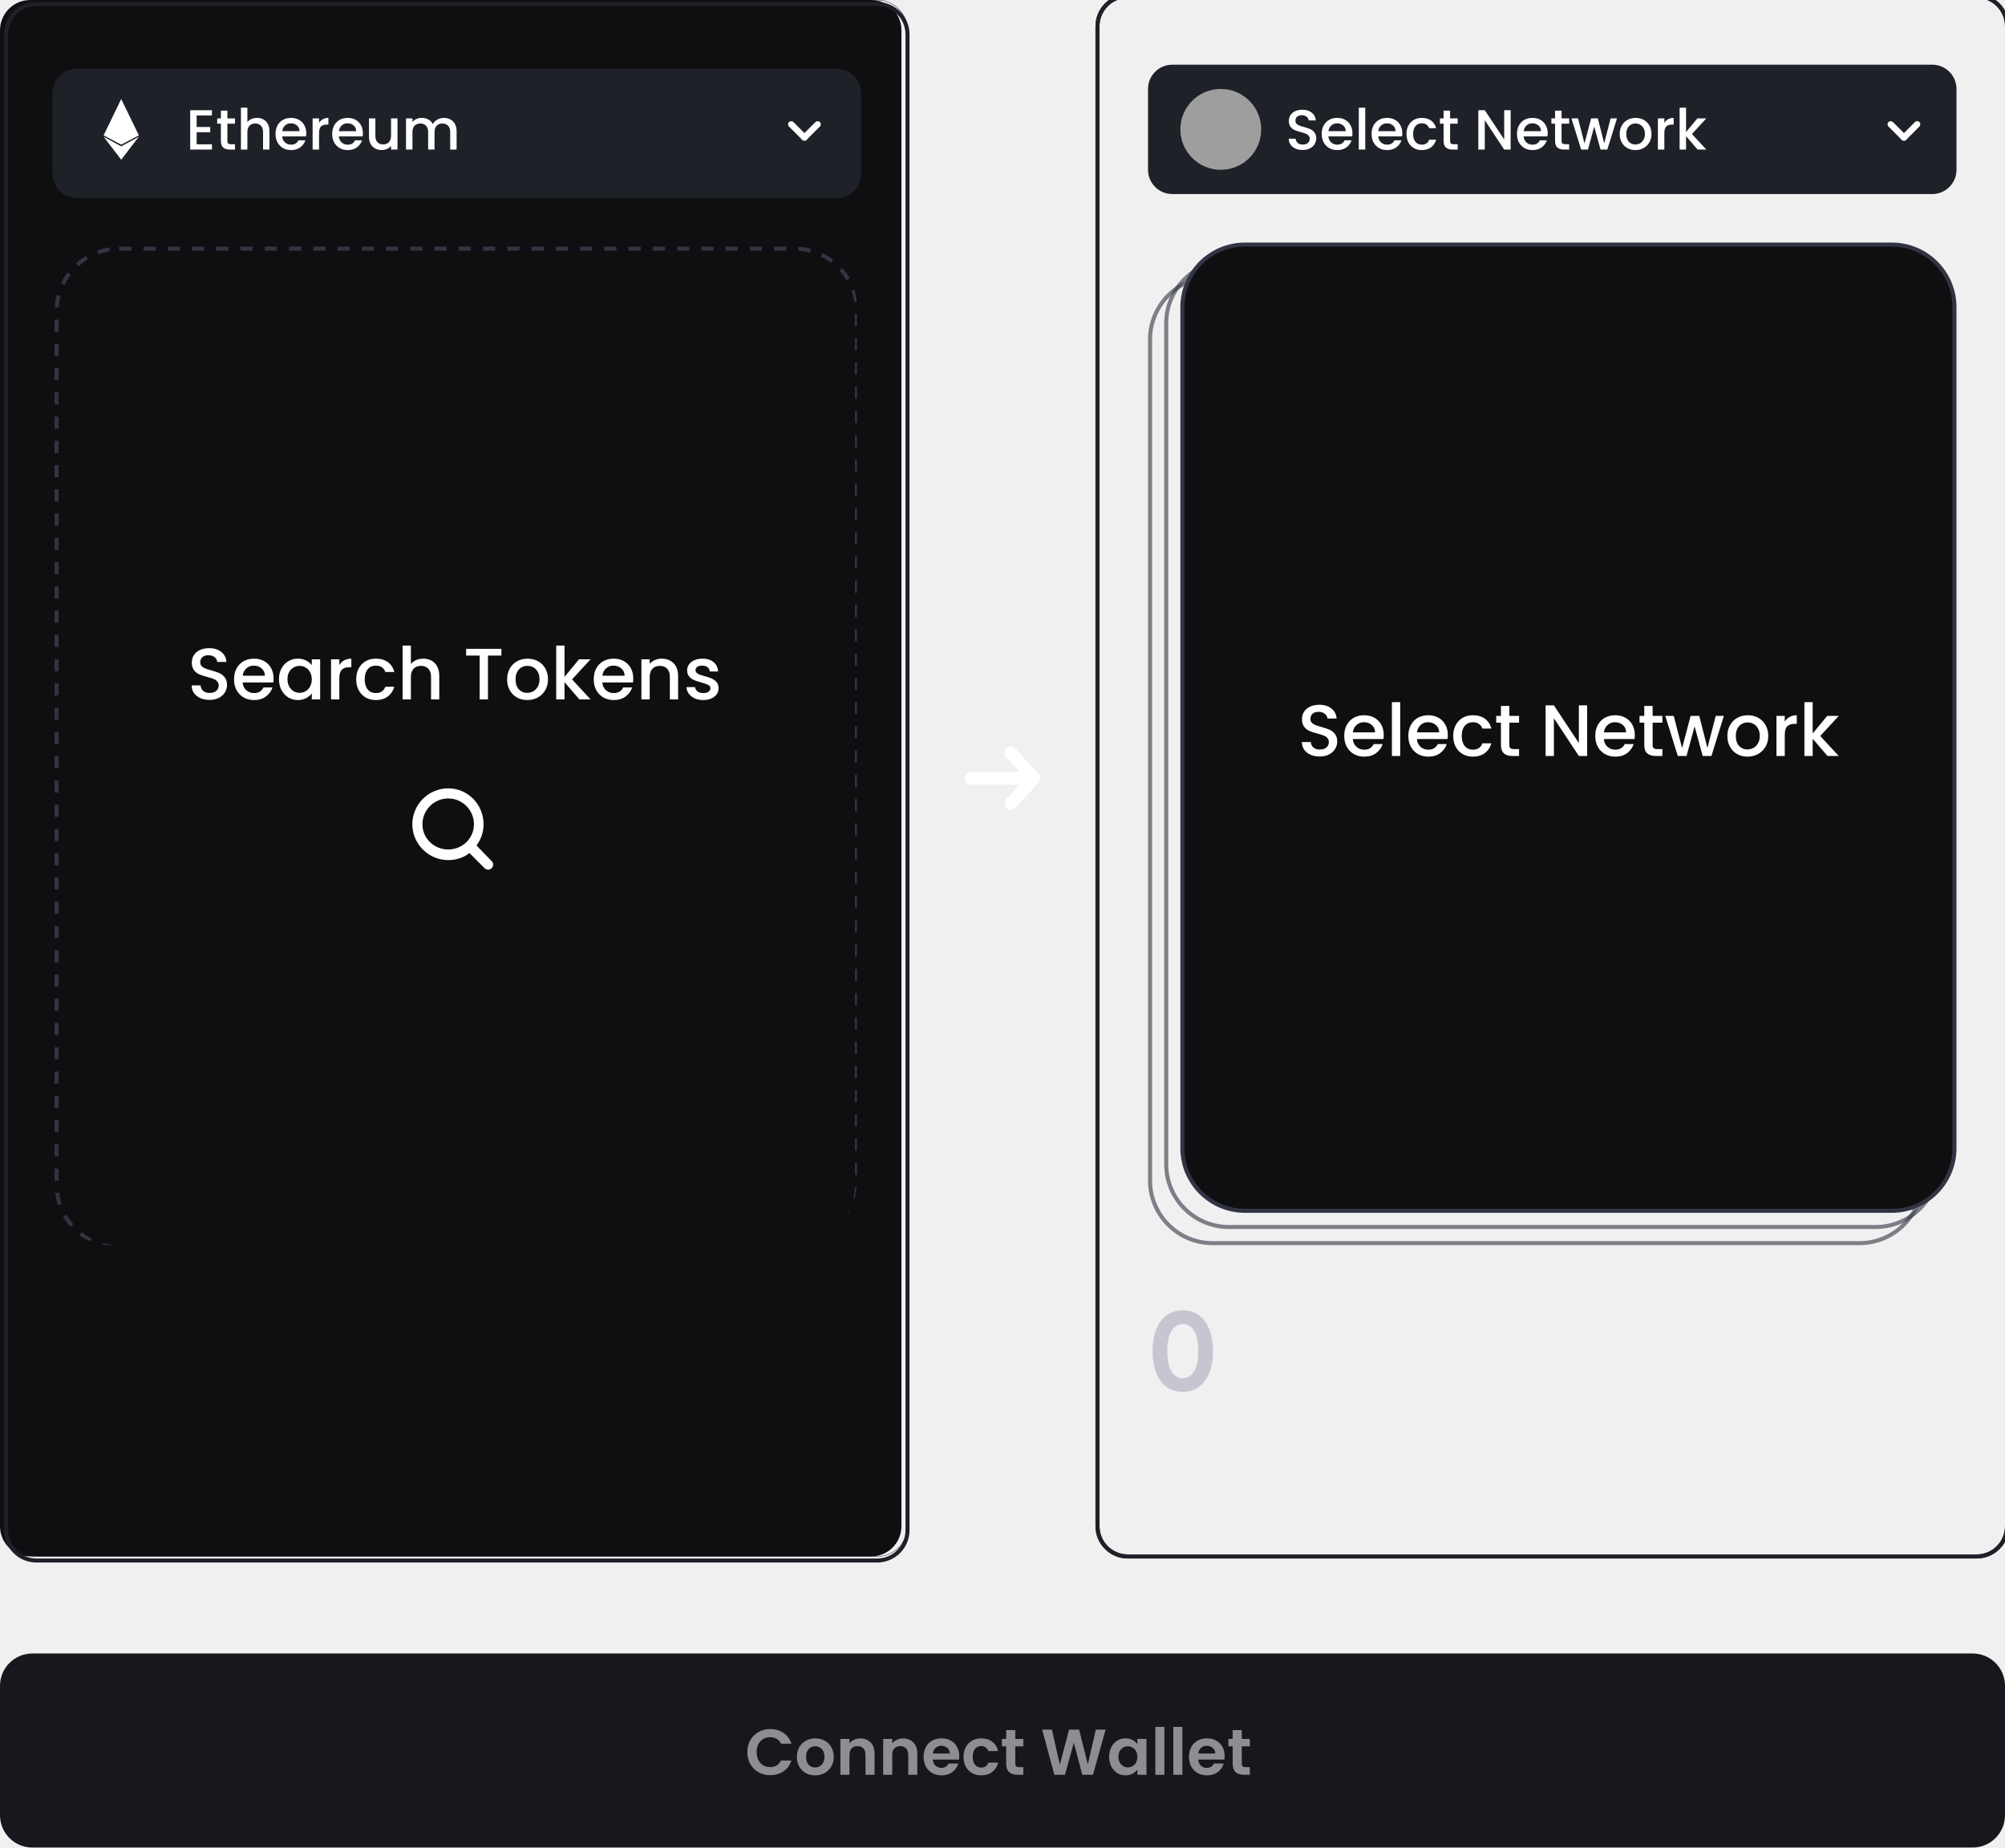
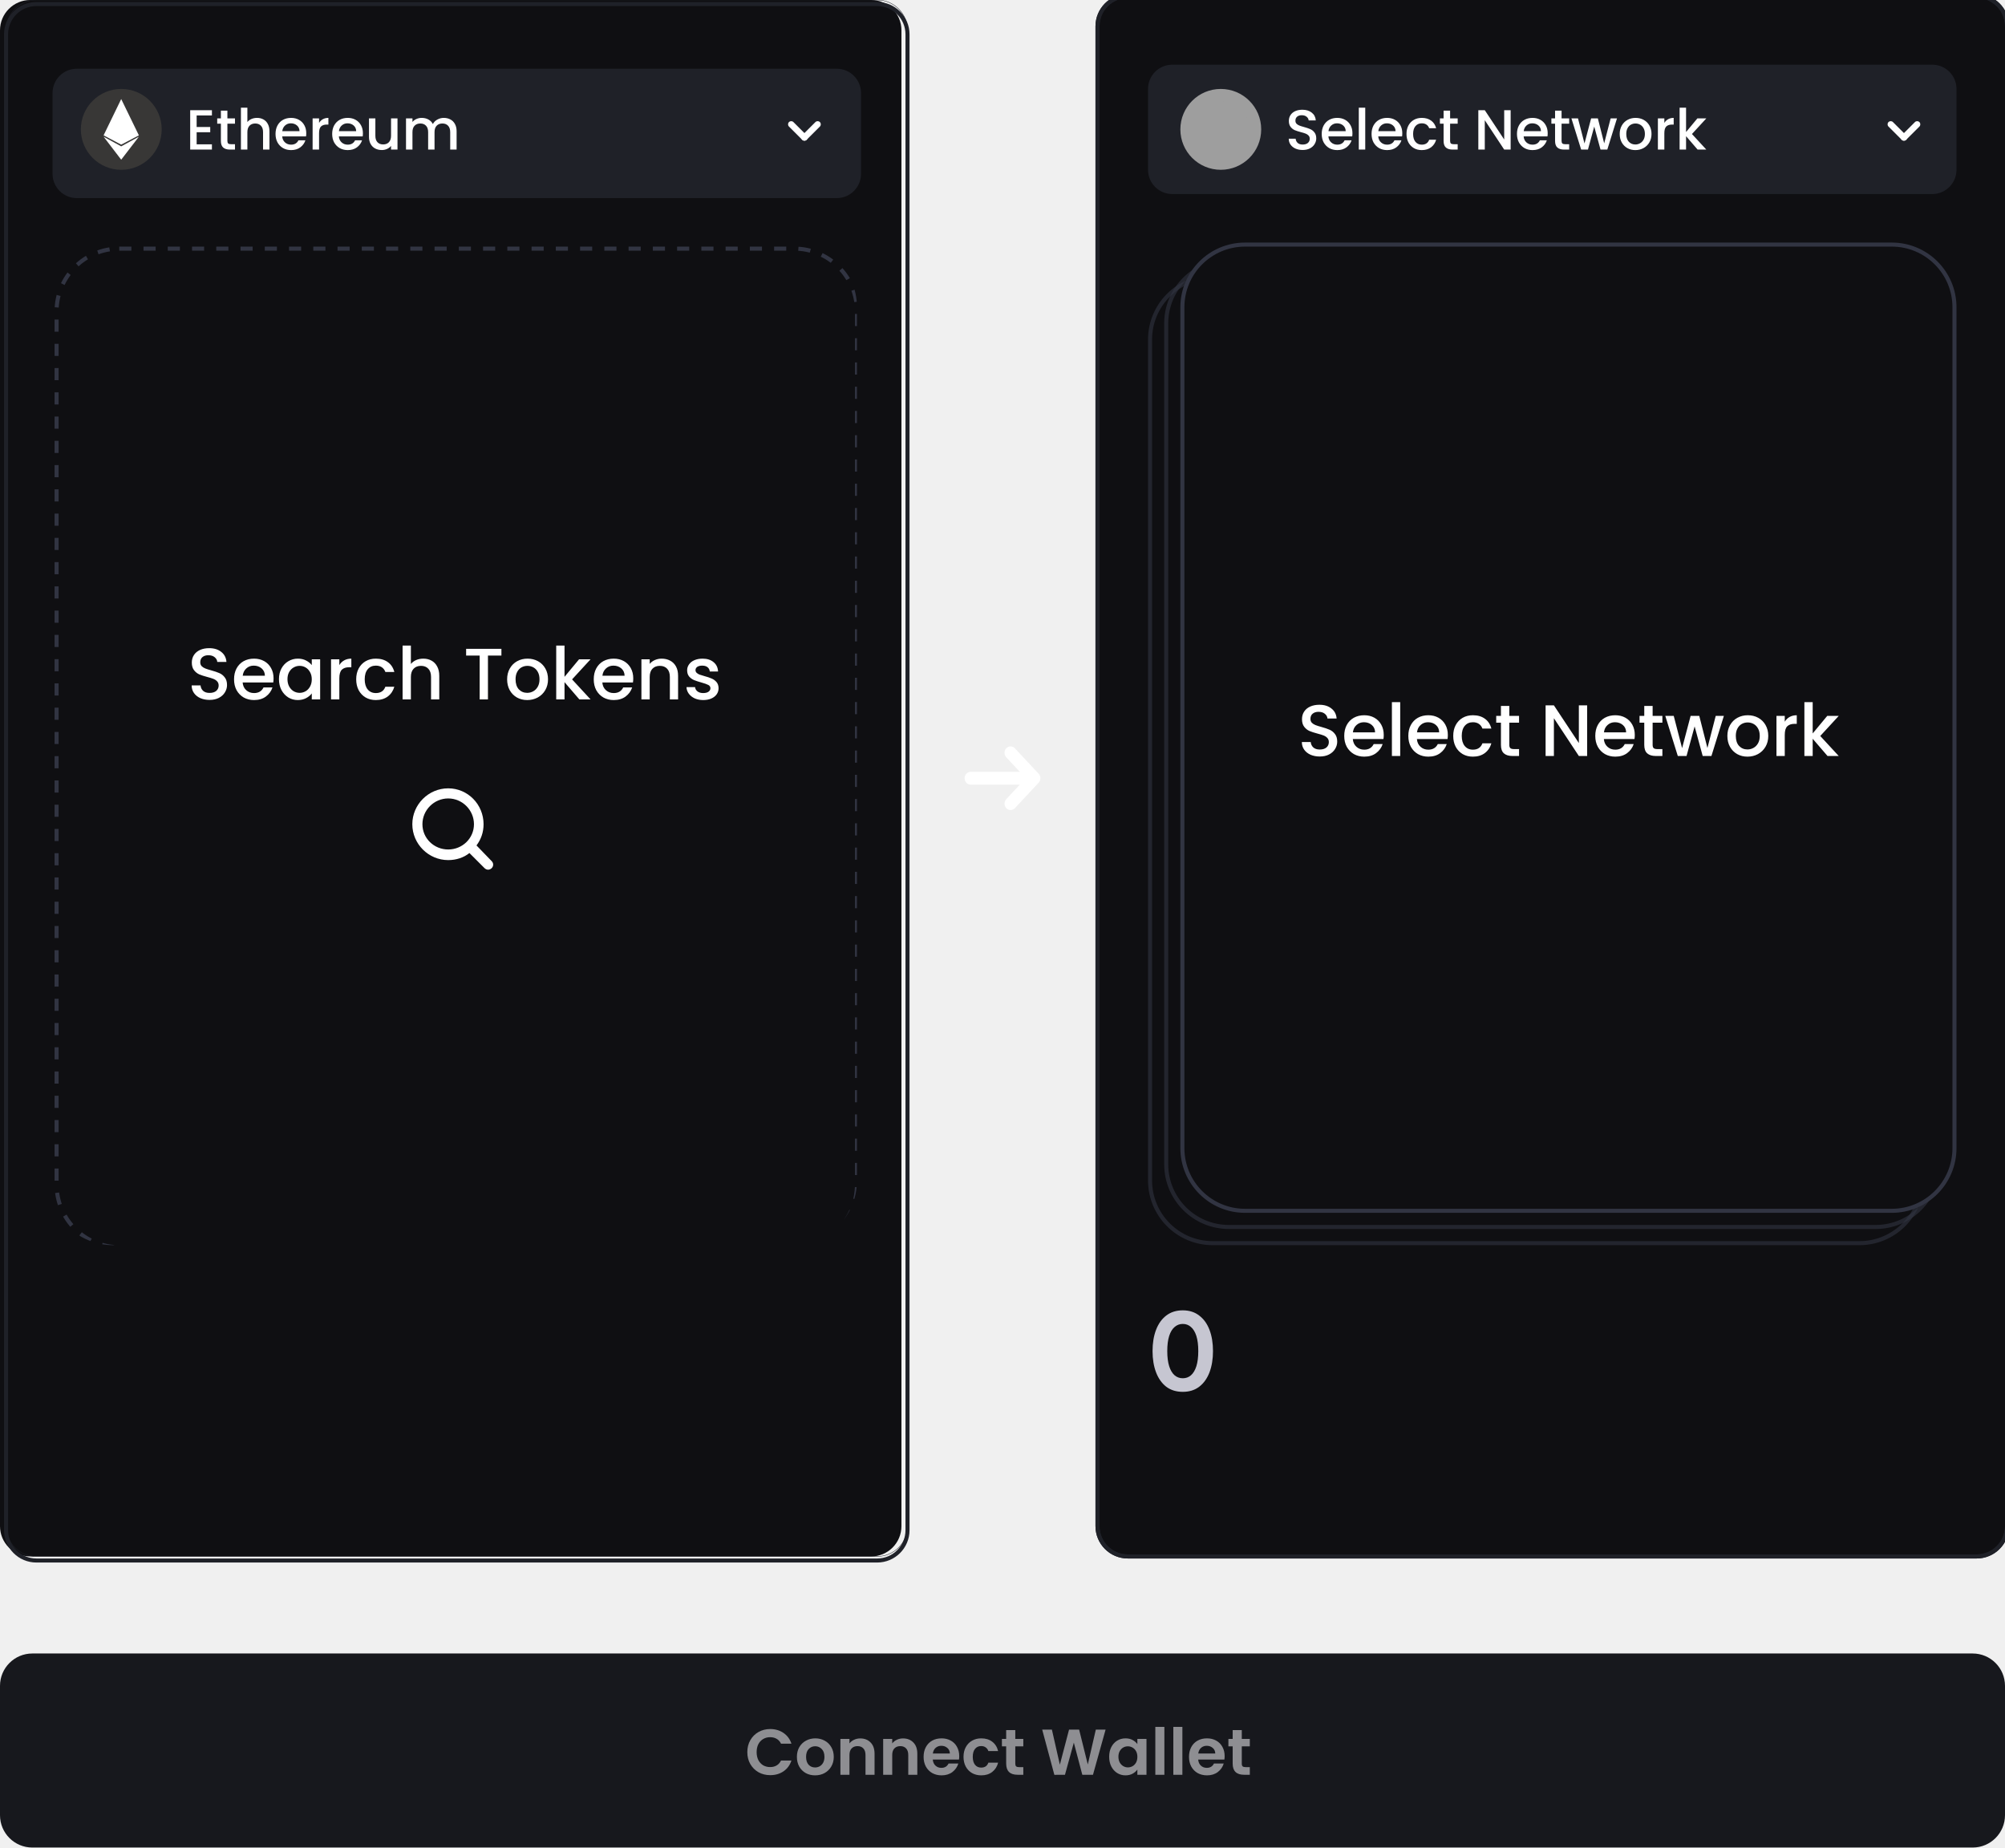
<svg xmlns="http://www.w3.org/2000/svg" width="496" height="457" viewBox="0 0 496 457" fill="none">
  <rect x="0" y="0" width="223" height="385" rx="7.5" fill="#0F0F12" />
  <rect x="1.5" y="0" width="223" height="385" rx="7.5" stroke="#1F2128" stroke-width="0.1" />
  <rect x="1.5" y="1" width="223" height="385" rx="7.5" stroke="#1F2128" />
  <g clip-path="url(#clip0_1419_23822)">
    <rect x="14" y="61.5" width="198" height="247" rx="15.5" stroke="#313442" stroke-dasharray="3 3" />
    <path d="M117.875 209.125C119 207.625 119.625 205.875 119.625 203.875C119.625 199 115.75 195 110.875 195C106 195 102 199 102 203.875C102 208.75 106 212.75 110.875 212.75C112.875 212.75 114.75 212.125 116.125 211L119.875 214.75C120.125 215 120.5 215.125 120.75 215.125C121 215.125 121.375 215 121.625 214.75C122.125 214.25 122.125 213.5 121.625 213L117.875 209.125ZM110.875 210.125C107.375 210.125 104.5 207.375 104.5 203.875C104.5 200.375 107.375 197.5 110.875 197.5C114.375 197.5 117.25 200.375 117.25 203.875C117.25 207.375 114.375 210.125 110.875 210.125Z" fill="white" />
    <path d="M51.843 173.126C51.003 173.126 50.247 172.982 49.575 172.694C48.903 172.394 48.375 171.974 47.991 171.434C47.607 170.894 47.415 170.264 47.415 169.544H49.611C49.659 170.084 49.869 170.528 50.241 170.876C50.625 171.224 51.159 171.398 51.843 171.398C52.551 171.398 53.103 171.23 53.499 170.894C53.895 170.546 54.093 170.102 54.093 169.562C54.093 169.142 53.967 168.8 53.715 168.536C53.475 168.272 53.169 168.068 52.797 167.924C52.437 167.78 51.933 167.624 51.285 167.456C50.469 167.24 49.803 167.024 49.287 166.808C48.783 166.58 48.351 166.232 47.991 165.764C47.631 165.296 47.451 164.672 47.451 163.892C47.451 163.172 47.631 162.542 47.991 162.002C48.351 161.462 48.855 161.048 49.503 160.76C50.151 160.472 50.901 160.328 51.753 160.328C52.965 160.328 53.955 160.634 54.723 161.246C55.503 161.846 55.935 162.674 56.019 163.73H53.751C53.715 163.274 53.499 162.884 53.103 162.56C52.707 162.236 52.185 162.074 51.537 162.074C50.949 162.074 50.469 162.224 50.097 162.524C49.725 162.824 49.539 163.256 49.539 163.82C49.539 164.204 49.653 164.522 49.881 164.774C50.121 165.014 50.421 165.206 50.781 165.35C51.141 165.494 51.633 165.65 52.257 165.818C53.085 166.046 53.757 166.274 54.273 166.502C54.801 166.73 55.245 167.084 55.605 167.564C55.977 168.032 56.163 168.662 56.163 169.454C56.163 170.09 55.989 170.69 55.641 171.254C55.305 171.818 54.807 172.274 54.147 172.622C53.499 172.958 52.731 173.126 51.843 173.126ZM67.674 167.798C67.674 168.17 67.65 168.506 67.602 168.806H60.024C60.084 169.598 60.378 170.234 60.906 170.714C61.434 171.194 62.082 171.434 62.85 171.434C63.954 171.434 64.734 170.972 65.19 170.048H67.404C67.104 170.96 66.558 171.71 65.766 172.298C64.986 172.874 64.014 173.162 62.85 173.162C61.902 173.162 61.05 172.952 60.294 172.532C59.55 172.1 58.962 171.5 58.53 170.732C58.11 169.952 57.9 169.052 57.9 168.032C57.9 167.012 58.104 166.118 58.512 165.35C58.932 164.57 59.514 163.97 60.258 163.55C61.014 163.13 61.878 162.92 62.85 162.92C63.786 162.92 64.62 163.124 65.352 163.532C66.084 163.94 66.654 164.516 67.062 165.26C67.47 165.992 67.674 166.838 67.674 167.798ZM65.532 167.15C65.52 166.394 65.25 165.788 64.722 165.332C64.194 164.876 63.54 164.648 62.76 164.648C62.052 164.648 61.446 164.876 60.942 165.332C60.438 165.776 60.138 166.382 60.042 167.15H65.532ZM69.01 167.996C69.01 167 69.214 166.118 69.622 165.35C70.042 164.582 70.606 163.988 71.314 163.568C72.034 163.136 72.826 162.92 73.69 162.92C74.47 162.92 75.148 163.076 75.724 163.388C76.312 163.688 76.78 164.066 77.128 164.522V163.082H79.198V173H77.128V171.524C76.78 171.992 76.306 172.382 75.706 172.694C75.106 173.006 74.422 173.162 73.654 173.162C72.802 173.162 72.022 172.946 71.314 172.514C70.606 172.07 70.042 171.458 69.622 170.678C69.214 169.886 69.01 168.992 69.01 167.996ZM77.128 168.032C77.128 167.348 76.984 166.754 76.696 166.25C76.42 165.746 76.054 165.362 75.598 165.098C75.142 164.834 74.65 164.702 74.122 164.702C73.594 164.702 73.102 164.834 72.646 165.098C72.19 165.35 71.818 165.728 71.53 166.232C71.254 166.724 71.116 167.312 71.116 167.996C71.116 168.68 71.254 169.28 71.53 169.796C71.818 170.312 72.19 170.708 72.646 170.984C73.114 171.248 73.606 171.38 74.122 171.38C74.65 171.38 75.142 171.248 75.598 170.984C76.054 170.72 76.42 170.336 76.696 169.832C76.984 169.316 77.128 168.716 77.128 168.032ZM83.945 164.522C84.245 164.018 84.641 163.628 85.133 163.352C85.637 163.064 86.231 162.92 86.915 162.92V165.044H86.393C85.589 165.044 84.977 165.248 84.557 165.656C84.149 166.064 83.945 166.772 83.945 167.78V173H81.893V163.082H83.945V164.522ZM88.117 168.032C88.117 167.012 88.321 166.118 88.729 165.35C89.149 164.57 89.725 163.97 90.457 163.55C91.189 163.13 92.029 162.92 92.977 162.92C94.177 162.92 95.167 163.208 95.947 163.784C96.739 164.348 97.273 165.158 97.549 166.214H95.335C95.155 165.722 94.867 165.338 94.471 165.062C94.075 164.786 93.577 164.648 92.977 164.648C92.137 164.648 91.465 164.948 90.961 165.548C90.469 166.136 90.223 166.964 90.223 168.032C90.223 169.1 90.469 169.934 90.961 170.534C91.465 171.134 92.137 171.434 92.977 171.434C94.165 171.434 94.951 170.912 95.335 169.868H97.549C97.261 170.876 96.721 171.68 95.929 172.28C95.137 172.868 94.153 173.162 92.977 173.162C92.029 173.162 91.189 172.952 90.457 172.532C89.725 172.1 89.149 171.5 88.729 170.732C88.321 169.952 88.117 169.052 88.117 168.032ZM104.724 162.92C105.48 162.92 106.152 163.082 106.74 163.406C107.34 163.73 107.808 164.21 108.144 164.846C108.492 165.482 108.666 166.25 108.666 167.15V173H106.632V167.456C106.632 166.568 106.41 165.89 105.966 165.422C105.522 164.942 104.916 164.702 104.148 164.702C103.38 164.702 102.768 164.942 102.312 165.422C101.868 165.89 101.646 166.568 101.646 167.456V173H99.594V159.68H101.646V164.234C101.994 163.814 102.432 163.49 102.96 163.262C103.5 163.034 104.088 162.92 104.724 162.92ZM124.041 160.49V162.164H120.711V173H118.659V162.164H115.311V160.49H124.041ZM130.422 173.162C129.486 173.162 128.64 172.952 127.884 172.532C127.128 172.1 126.534 171.5 126.102 170.732C125.67 169.952 125.454 169.052 125.454 168.032C125.454 167.024 125.676 166.13 126.12 165.35C126.564 164.57 127.17 163.97 127.938 163.55C128.706 163.13 129.564 162.92 130.512 162.92C131.46 162.92 132.318 163.13 133.086 163.55C133.854 163.97 134.46 164.57 134.904 165.35C135.348 166.13 135.57 167.024 135.57 168.032C135.57 169.04 135.342 169.934 134.886 170.714C134.43 171.494 133.806 172.1 133.014 172.532C132.234 172.952 131.37 173.162 130.422 173.162ZM130.422 171.38C130.95 171.38 131.442 171.254 131.898 171.002C132.366 170.75 132.744 170.372 133.032 169.868C133.32 169.364 133.464 168.752 133.464 168.032C133.464 167.312 133.326 166.706 133.05 166.214C132.774 165.71 132.408 165.332 131.952 165.08C131.496 164.828 131.004 164.702 130.476 164.702C129.948 164.702 129.456 164.828 129 165.08C128.556 165.332 128.202 165.71 127.938 166.214C127.674 166.706 127.542 167.312 127.542 168.032C127.542 169.1 127.812 169.928 128.352 170.516C128.904 171.092 129.594 171.38 130.422 171.38ZM141.522 168.05L146.094 173H143.322L139.65 168.734V173H137.598V159.68H139.65V167.42L143.25 163.082H146.094L141.522 168.05ZM156.655 167.798C156.655 168.17 156.631 168.506 156.583 168.806H149.005C149.065 169.598 149.359 170.234 149.887 170.714C150.415 171.194 151.063 171.434 151.831 171.434C152.935 171.434 153.715 170.972 154.171 170.048H156.385C156.085 170.96 155.539 171.71 154.747 172.298C153.967 172.874 152.995 173.162 151.831 173.162C150.883 173.162 150.031 172.952 149.275 172.532C148.531 172.1 147.943 171.5 147.511 170.732C147.091 169.952 146.881 169.052 146.881 168.032C146.881 167.012 147.085 166.118 147.493 165.35C147.913 164.57 148.495 163.97 149.239 163.55C149.995 163.13 150.859 162.92 151.831 162.92C152.767 162.92 153.601 163.124 154.333 163.532C155.065 163.94 155.635 164.516 156.043 165.26C156.451 165.992 156.655 166.838 156.655 167.798ZM154.513 167.15C154.501 166.394 154.231 165.788 153.703 165.332C153.175 164.876 152.521 164.648 151.741 164.648C151.033 164.648 150.427 164.876 149.923 165.332C149.419 165.776 149.119 166.382 149.023 167.15H154.513ZM163.678 162.92C164.458 162.92 165.154 163.082 165.766 163.406C166.39 163.73 166.876 164.21 167.224 164.846C167.572 165.482 167.746 166.25 167.746 167.15V173H165.712V167.456C165.712 166.568 165.49 165.89 165.046 165.422C164.602 164.942 163.996 164.702 163.228 164.702C162.46 164.702 161.848 164.942 161.392 165.422C160.948 165.89 160.726 166.568 160.726 167.456V173H158.674V163.082H160.726V164.216C161.062 163.808 161.488 163.49 162.004 163.262C162.532 163.034 163.09 162.92 163.678 162.92ZM173.964 173.162C173.184 173.162 172.482 173.024 171.858 172.748C171.246 172.46 170.76 172.076 170.4 171.596C170.04 171.104 169.848 170.558 169.824 169.958H171.948C171.984 170.378 172.182 170.732 172.542 171.02C172.914 171.296 173.376 171.434 173.928 171.434C174.504 171.434 174.948 171.326 175.26 171.11C175.584 170.882 175.746 170.594 175.746 170.246C175.746 169.874 175.566 169.598 175.206 169.418C174.858 169.238 174.3 169.04 173.532 168.824C172.788 168.62 172.182 168.422 171.714 168.23C171.246 168.038 170.838 167.744 170.49 167.348C170.154 166.952 169.986 166.43 169.986 165.782C169.986 165.254 170.142 164.774 170.454 164.342C170.766 163.898 171.21 163.55 171.786 163.298C172.374 163.046 173.046 162.92 173.802 162.92C174.93 162.92 175.836 163.208 176.52 163.784C177.216 164.348 177.588 165.122 177.636 166.106H175.584C175.548 165.662 175.368 165.308 175.044 165.044C174.72 164.78 174.282 164.648 173.73 164.648C173.19 164.648 172.776 164.75 172.488 164.954C172.2 165.158 172.056 165.428 172.056 165.764C172.056 166.028 172.152 166.25 172.344 166.43C172.536 166.61 172.77 166.754 173.046 166.862C173.322 166.958 173.73 167.084 174.27 167.24C174.99 167.432 175.578 167.63 176.034 167.834C176.502 168.026 176.904 168.314 177.24 168.698C177.576 169.082 177.75 169.592 177.762 170.228C177.762 170.792 177.606 171.296 177.294 171.74C176.982 172.184 176.538 172.532 175.962 172.784C175.398 173.036 174.732 173.162 173.964 173.162Z" fill="white" />
  </g>
  <rect x="13" y="17" width="200" height="32" rx="6" fill="#1F2128" />
-   <rect x="20" y="22" width="20" height="20" rx="10" fill="#1F2128" />
+   <rect x="20" y="22" width="20" height="20" rx="10" fill="#383736" />
  <g clip-path="url(#clip1_1419_23822)">
    <path fill-rule="evenodd" clip-rule="evenodd" d="M29.983 35.775L25.625 33.48L29.983 24.503V24.5L34.357 33.48L29.983 35.775Z" fill="white" />
    <path fill-rule="evenodd" clip-rule="evenodd" d="M29.983 39.5L25.625 33.809L29.983 36.2L34.357 33.809L29.983 39.5Z" fill="white" />
  </g>
  <path fill-rule="evenodd" clip-rule="evenodd" d="M198.447 34.573C198.142 34.268 198.142 33.773 198.447 33.468L201.718 30.198C202.023 29.893 202.517 29.893 202.822 30.198C203.128 30.503 203.128 30.998 202.822 31.303L199.552 34.573C199.247 34.878 198.753 34.878 198.447 34.573Z" fill="white" />
  <path fill-rule="evenodd" clip-rule="evenodd" d="M195.178 30.198C195.483 29.893 195.977 29.893 196.282 30.198L199.553 33.468C199.858 33.773 199.858 34.268 199.553 34.573C199.247 34.878 198.753 34.878 198.448 34.573L195.178 31.303C194.872 30.998 194.872 30.503 195.178 30.198Z" fill="white" />
  <path d="M48.646 28.558V31.414H52.006V32.716H48.646V35.698H52.426V37H47.05V27.256H52.426V28.558H48.646ZM56.254 30.588V34.858C56.254 35.147 56.319 35.357 56.45 35.488C56.59 35.609 56.823 35.67 57.15 35.67H58.13V37H56.87C56.151 37 55.6 36.832 55.218 36.496C54.835 36.16 54.644 35.614 54.644 34.858V30.588H53.734V29.286H54.644V27.368H56.254V29.286H58.13V30.588H56.254ZM63.591 29.16C64.179 29.16 64.701 29.286 65.159 29.538C65.625 29.79 65.989 30.163 66.251 30.658C66.521 31.153 66.657 31.75 66.657 32.45V37H65.075V32.688C65.075 31.997 64.902 31.47 64.557 31.106C64.211 30.733 63.74 30.546 63.143 30.546C62.545 30.546 62.069 30.733 61.715 31.106C61.369 31.47 61.197 31.997 61.197 32.688V37H59.601V26.64H61.197V30.182C61.467 29.855 61.808 29.603 62.219 29.426C62.639 29.249 63.096 29.16 63.591 29.16ZM75.763 32.954C75.763 33.243 75.744 33.505 75.707 33.738H69.813C69.859 34.354 70.088 34.849 70.499 35.222C70.909 35.595 71.413 35.782 72.011 35.782C72.869 35.782 73.476 35.423 73.831 34.704H75.553C75.319 35.413 74.895 35.997 74.279 36.454C73.672 36.902 72.916 37.126 72.011 37.126C71.273 37.126 70.611 36.963 70.023 36.636C69.444 36.3 68.987 35.833 68.651 35.236C68.324 34.629 68.161 33.929 68.161 33.136C68.161 32.343 68.319 31.647 68.637 31.05C68.963 30.443 69.416 29.977 69.995 29.65C70.583 29.323 71.255 29.16 72.011 29.16C72.739 29.16 73.387 29.319 73.957 29.636C74.526 29.953 74.969 30.401 75.287 30.98C75.604 31.549 75.763 32.207 75.763 32.954ZM74.097 32.45C74.087 31.862 73.877 31.391 73.467 31.036C73.056 30.681 72.547 30.504 71.941 30.504C71.39 30.504 70.919 30.681 70.527 31.036C70.135 31.381 69.901 31.853 69.827 32.45H74.097ZM78.929 30.406C79.162 30.014 79.471 29.711 79.853 29.496C80.245 29.272 80.707 29.16 81.239 29.16V30.812H80.833C80.208 30.812 79.732 30.971 79.405 31.288C79.088 31.605 78.929 32.156 78.929 32.94V37H77.333V29.286H78.929V30.406ZM89.776 32.954C89.776 33.243 89.758 33.505 89.72 33.738H83.826C83.873 34.354 84.102 34.849 84.512 35.222C84.923 35.595 85.427 35.782 86.024 35.782C86.883 35.782 87.49 35.423 87.844 34.704H89.566C89.333 35.413 88.908 35.997 88.292 36.454C87.686 36.902 86.93 37.126 86.024 37.126C85.287 37.126 84.624 36.963 84.036 36.636C83.458 36.3 83 35.833 82.664 35.236C82.338 34.629 82.174 33.929 82.174 33.136C82.174 32.343 82.333 31.647 82.65 31.05C82.977 30.443 83.43 29.977 84.008 29.65C84.596 29.323 85.268 29.16 86.024 29.16C86.752 29.16 87.401 29.319 87.97 29.636C88.54 29.953 88.983 30.401 89.3 30.98C89.618 31.549 89.776 32.207 89.776 32.954ZM88.11 32.45C88.101 31.862 87.891 31.391 87.48 31.036C87.07 30.681 86.561 30.504 85.954 30.504C85.404 30.504 84.932 30.681 84.54 31.036C84.148 31.381 83.915 31.853 83.84 32.45H88.11ZM98.333 29.286V37H96.737V36.09C96.485 36.407 96.153 36.659 95.743 36.846C95.341 37.023 94.912 37.112 94.455 37.112C93.848 37.112 93.302 36.986 92.817 36.734C92.341 36.482 91.963 36.109 91.683 35.614C91.412 35.119 91.277 34.522 91.277 33.822V29.286H92.859V33.584C92.859 34.275 93.031 34.807 93.377 35.18C93.722 35.544 94.194 35.726 94.791 35.726C95.388 35.726 95.859 35.544 96.205 35.18C96.559 34.807 96.737 34.275 96.737 33.584V29.286H98.333ZM109.777 29.16C110.383 29.16 110.925 29.286 111.401 29.538C111.886 29.79 112.264 30.163 112.535 30.658C112.815 31.153 112.955 31.75 112.955 32.45V37H111.373V32.688C111.373 31.997 111.2 31.47 110.855 31.106C110.509 30.733 110.038 30.546 109.441 30.546C108.843 30.546 108.367 30.733 108.013 31.106C107.667 31.47 107.495 31.997 107.495 32.688V37H105.913V32.688C105.913 31.997 105.74 31.47 105.395 31.106C105.049 30.733 104.578 30.546 103.981 30.546C103.383 30.546 102.907 30.733 102.553 31.106C102.207 31.47 102.035 31.997 102.035 32.688V37H100.439V29.286H102.035V30.168C102.296 29.851 102.627 29.603 103.029 29.426C103.43 29.249 103.859 29.16 104.317 29.16C104.933 29.16 105.483 29.291 105.969 29.552C106.454 29.813 106.827 30.191 107.089 30.686C107.322 30.219 107.686 29.851 108.181 29.58C108.675 29.3 109.207 29.16 109.777 29.16Z" fill="white" />
  <path fill-rule="evenodd" clip-rule="evenodd" d="M251.065 185.096C250.476 184.466 249.511 184.468 248.925 185.102C248.353 185.719 248.355 186.708 248.93 187.323L252.287 190.915H240.125C239.271 190.915 238.625 191.651 238.625 192.5C238.625 193.349 239.271 194.085 240.125 194.085H252.287L248.93 197.677C248.355 198.292 248.353 199.281 248.925 199.898C249.511 200.532 250.476 200.534 251.065 199.904L256.944 193.613C257.519 192.996 257.518 192.003 256.945 191.388L251.065 185.096Z" fill="white" />
-   <rect x="271.5" y="-1" width="225" height="386" rx="7.5" fill="transparent" />
+   <rect x="271.5" y="-1" width="225" height="386" rx="7.5" fill="#0F0F12" />
  <rect x="271.5" y="-1" width="225" height="386" rx="7.5" stroke="#1F2128" />
  <rect x="271.5" y="-1" width="225" height="386" rx="7.5" stroke="#1F2128" />
  <g clip-path="url(#clip2_1419_23822)">
    <rect x="288.5" y="64.5" width="191" height="239" rx="15.5" stroke="#313442" stroke-opacity="0.6" />
    <rect x="284.5" y="68.5" width="191" height="239" rx="15.5" stroke="#313442" stroke-opacity="0.6" />
    <rect x="292.5" y="60.5" width="191" height="239" rx="15.5" fill="#0F0F12" stroke="#313442" />
    <path d="M326.482 187.126C325.642 187.126 324.886 186.982 324.214 186.694C323.542 186.394 323.014 185.974 322.63 185.434C322.246 184.894 322.054 184.264 322.054 183.544H324.25C324.298 184.084 324.508 184.528 324.88 184.876C325.264 185.224 325.798 185.398 326.482 185.398C327.19 185.398 327.742 185.23 328.138 184.894C328.534 184.546 328.732 184.102 328.732 183.562C328.732 183.142 328.606 182.8 328.354 182.536C328.114 182.272 327.808 182.068 327.436 181.924C327.076 181.78 326.572 181.624 325.924 181.456C325.108 181.24 324.442 181.024 323.926 180.808C323.422 180.58 322.99 180.232 322.63 179.764C322.27 179.296 322.09 178.672 322.09 177.892C322.09 177.172 322.27 176.542 322.63 176.002C322.99 175.462 323.494 175.048 324.142 174.76C324.79 174.472 325.54 174.328 326.392 174.328C327.604 174.328 328.594 174.634 329.362 175.246C330.142 175.846 330.574 176.674 330.658 177.73H328.39C328.354 177.274 328.138 176.884 327.742 176.56C327.346 176.236 326.824 176.074 326.176 176.074C325.588 176.074 325.108 176.224 324.736 176.524C324.364 176.824 324.178 177.256 324.178 177.82C324.178 178.204 324.292 178.522 324.52 178.774C324.76 179.014 325.06 179.206 325.42 179.35C325.78 179.494 326.272 179.65 326.896 179.818C327.724 180.046 328.396 180.274 328.912 180.502C329.44 180.73 329.884 181.084 330.244 181.564C330.616 182.032 330.802 182.662 330.802 183.454C330.802 184.09 330.628 184.69 330.28 185.254C329.944 185.818 329.446 186.274 328.786 186.622C328.138 186.958 327.37 187.126 326.482 187.126ZM342.313 181.798C342.313 182.17 342.289 182.506 342.241 182.806H334.663C334.723 183.598 335.017 184.234 335.545 184.714C336.073 185.194 336.721 185.434 337.489 185.434C338.593 185.434 339.373 184.972 339.829 184.048H342.043C341.743 184.96 341.197 185.71 340.405 186.298C339.625 186.874 338.653 187.162 337.489 187.162C336.541 187.162 335.689 186.952 334.933 186.532C334.189 186.1 333.601 185.5 333.169 184.732C332.749 183.952 332.539 183.052 332.539 182.032C332.539 181.012 332.743 180.118 333.151 179.35C333.571 178.57 334.153 177.97 334.897 177.55C335.653 177.13 336.517 176.92 337.489 176.92C338.425 176.92 339.259 177.124 339.991 177.532C340.723 177.94 341.293 178.516 341.701 179.26C342.109 179.992 342.313 180.838 342.313 181.798ZM340.171 181.15C340.159 180.394 339.889 179.788 339.361 179.332C338.833 178.876 338.179 178.648 337.399 178.648C336.691 178.648 336.085 178.876 335.581 179.332C335.077 179.776 334.777 180.382 334.681 181.15H340.171ZM346.384 173.68V187H344.332V173.68H346.384ZM358.169 181.798C358.169 182.17 358.145 182.506 358.097 182.806H350.519C350.579 183.598 350.873 184.234 351.401 184.714C351.929 185.194 352.577 185.434 353.345 185.434C354.449 185.434 355.229 184.972 355.685 184.048H357.899C357.599 184.96 357.053 185.71 356.261 186.298C355.481 186.874 354.509 187.162 353.345 187.162C352.397 187.162 351.545 186.952 350.789 186.532C350.045 186.1 349.457 185.5 349.025 184.732C348.605 183.952 348.395 183.052 348.395 182.032C348.395 181.012 348.599 180.118 349.007 179.35C349.427 178.57 350.009 177.97 350.753 177.55C351.509 177.13 352.373 176.92 353.345 176.92C354.281 176.92 355.115 177.124 355.847 177.532C356.579 177.94 357.149 178.516 357.557 179.26C357.965 179.992 358.169 180.838 358.169 181.798ZM356.027 181.15C356.015 180.394 355.745 179.788 355.217 179.332C354.689 178.876 354.035 178.648 353.255 178.648C352.547 178.648 351.941 178.876 351.437 179.332C350.933 179.776 350.633 180.382 350.537 181.15H356.027ZM359.504 182.032C359.504 181.012 359.708 180.118 360.116 179.35C360.536 178.57 361.112 177.97 361.844 177.55C362.576 177.13 363.416 176.92 364.364 176.92C365.564 176.92 366.554 177.208 367.334 177.784C368.126 178.348 368.66 179.158 368.936 180.214H366.722C366.542 179.722 366.254 179.338 365.858 179.062C365.462 178.786 364.964 178.648 364.364 178.648C363.524 178.648 362.852 178.948 362.348 179.548C361.856 180.136 361.61 180.964 361.61 182.032C361.61 183.1 361.856 183.934 362.348 184.534C362.852 185.134 363.524 185.434 364.364 185.434C365.552 185.434 366.338 184.912 366.722 183.868H368.936C368.648 184.876 368.108 185.68 367.316 186.28C366.524 186.868 365.54 187.162 364.364 187.162C363.416 187.162 362.576 186.952 361.844 186.532C361.112 186.1 360.536 185.5 360.116 184.732C359.708 183.952 359.504 183.052 359.504 182.032ZM373.375 178.756V184.246C373.375 184.618 373.459 184.888 373.627 185.056C373.807 185.212 374.107 185.29 374.527 185.29H375.787V187H374.167C373.243 187 372.535 186.784 372.043 186.352C371.551 185.92 371.305 185.218 371.305 184.246V178.756H370.135V177.082H371.305V174.616H373.375V177.082H375.787V178.756H373.375ZM392.632 187H390.58L384.406 177.658V187H382.354V174.472H384.406L390.58 183.796V174.472H392.632V187ZM404.417 181.798C404.417 182.17 404.393 182.506 404.345 182.806H396.767C396.827 183.598 397.121 184.234 397.649 184.714C398.177 185.194 398.825 185.434 399.593 185.434C400.697 185.434 401.477 184.972 401.933 184.048H404.147C403.847 184.96 403.301 185.71 402.509 186.298C401.729 186.874 400.757 187.162 399.593 187.162C398.645 187.162 397.793 186.952 397.037 186.532C396.293 186.1 395.705 185.5 395.273 184.732C394.853 183.952 394.643 183.052 394.643 182.032C394.643 181.012 394.847 180.118 395.255 179.35C395.675 178.57 396.257 177.97 397.001 177.55C397.757 177.13 398.621 176.92 399.593 176.92C400.529 176.92 401.363 177.124 402.095 177.532C402.827 177.94 403.397 178.516 403.805 179.26C404.213 179.992 404.417 180.838 404.417 181.798ZM402.275 181.15C402.263 180.394 401.993 179.788 401.465 179.332C400.937 178.876 400.283 178.648 399.503 178.648C398.795 178.648 398.189 178.876 397.685 179.332C397.181 179.776 396.881 180.382 396.785 181.15H402.275ZM408.83 178.756V184.246C408.83 184.618 408.914 184.888 409.082 185.056C409.262 185.212 409.562 185.29 409.982 185.29H411.242V187H409.622C408.698 187 407.99 186.784 407.498 186.352C407.006 185.92 406.76 185.218 406.76 184.246V178.756H405.59V177.082H406.76V174.616H408.83V177.082H411.242V178.756H408.83ZM426.453 177.082L423.375 187H421.215L419.217 179.674L417.219 187H415.059L411.963 177.082H414.051L416.121 185.056L418.227 177.082H420.369L422.385 185.02L424.437 177.082H426.453ZM432.289 187.162C431.353 187.162 430.507 186.952 429.751 186.532C428.995 186.1 428.401 185.5 427.969 184.732C427.537 183.952 427.321 183.052 427.321 182.032C427.321 181.024 427.543 180.13 427.987 179.35C428.431 178.57 429.037 177.97 429.805 177.55C430.573 177.13 431.431 176.92 432.379 176.92C433.327 176.92 434.185 177.13 434.953 177.55C435.721 177.97 436.327 178.57 436.771 179.35C437.215 180.13 437.437 181.024 437.437 182.032C437.437 183.04 437.209 183.934 436.753 184.714C436.297 185.494 435.673 186.1 434.881 186.532C434.101 186.952 433.237 187.162 432.289 187.162ZM432.289 185.38C432.817 185.38 433.309 185.254 433.765 185.002C434.233 184.75 434.611 184.372 434.899 183.868C435.187 183.364 435.331 182.752 435.331 182.032C435.331 181.312 435.193 180.706 434.917 180.214C434.641 179.71 434.275 179.332 433.819 179.08C433.363 178.828 432.871 178.702 432.343 178.702C431.815 178.702 431.323 178.828 430.867 179.08C430.423 179.332 430.069 179.71 429.805 180.214C429.541 180.706 429.409 181.312 429.409 182.032C429.409 183.1 429.679 183.928 430.219 184.516C430.771 185.092 431.461 185.38 432.289 185.38ZM441.517 178.522C441.817 178.018 442.213 177.628 442.705 177.352C443.209 177.064 443.803 176.92 444.487 176.92V179.044H443.965C443.161 179.044 442.549 179.248 442.129 179.656C441.721 180.064 441.517 180.772 441.517 181.78V187H439.465V177.082H441.517V178.522ZM450.297 182.05L454.869 187H452.097L448.425 182.734V187H446.373V173.68H448.425V181.42L452.025 177.082H454.869L450.297 182.05Z" fill="white" />
  </g>
  <rect x="284" y="16" width="200" height="32" rx="6" fill="#1F2128" />
  <rect x="293.5" y="23.5" width="17" height="17" rx="8.5" fill="#9E9E9E" />
  <rect x="293.5" y="23.5" width="17" height="17" rx="8.5" stroke="#9E9E9E" stroke-width="3" />
  <path fill-rule="evenodd" clip-rule="evenodd" d="M470.447 34.573C470.142 34.268 470.142 33.773 470.447 33.468L473.718 30.198C474.023 29.893 474.517 29.893 474.822 30.198C475.128 30.503 475.128 30.998 474.822 31.303L471.552 34.573C471.247 34.878 470.753 34.878 470.447 34.573Z" fill="white" />
  <path fill-rule="evenodd" clip-rule="evenodd" d="M467.178 30.198C467.483 29.893 467.977 29.893 468.282 30.198L471.553 33.468C471.858 33.773 471.858 34.268 471.553 34.573C471.247 34.878 470.753 34.878 470.448 34.573L467.178 31.303C466.872 30.998 466.872 30.503 467.178 30.198Z" fill="white" />
  <path d="M322.256 37.098C321.603 37.098 321.015 36.986 320.492 36.762C319.969 36.529 319.559 36.202 319.26 35.782C318.961 35.362 318.812 34.872 318.812 34.312H320.52C320.557 34.732 320.721 35.077 321.01 35.348C321.309 35.619 321.724 35.754 322.256 35.754C322.807 35.754 323.236 35.623 323.544 35.362C323.852 35.091 324.006 34.746 324.006 34.326C324.006 33.999 323.908 33.733 323.712 33.528C323.525 33.323 323.287 33.164 322.998 33.052C322.718 32.94 322.326 32.819 321.822 32.688C321.187 32.52 320.669 32.352 320.268 32.184C319.876 32.007 319.54 31.736 319.26 31.372C318.98 31.008 318.84 30.523 318.84 29.916C318.84 29.356 318.98 28.866 319.26 28.446C319.54 28.026 319.932 27.704 320.436 27.48C320.94 27.256 321.523 27.144 322.186 27.144C323.129 27.144 323.899 27.382 324.496 27.858C325.103 28.325 325.439 28.969 325.504 29.79H323.74C323.712 29.435 323.544 29.132 323.236 28.88C322.928 28.628 322.522 28.502 322.018 28.502C321.561 28.502 321.187 28.619 320.898 28.852C320.609 29.085 320.464 29.421 320.464 29.86C320.464 30.159 320.553 30.406 320.73 30.602C320.917 30.789 321.15 30.938 321.43 31.05C321.71 31.162 322.093 31.283 322.578 31.414C323.222 31.591 323.745 31.769 324.146 31.946C324.557 32.123 324.902 32.399 325.182 32.772C325.471 33.136 325.616 33.626 325.616 34.242C325.616 34.737 325.481 35.203 325.21 35.642C324.949 36.081 324.561 36.435 324.048 36.706C323.544 36.967 322.947 37.098 322.256 37.098ZM334.569 32.954C334.569 33.243 334.551 33.505 334.513 33.738H328.619C328.666 34.354 328.895 34.849 329.305 35.222C329.716 35.595 330.22 35.782 330.817 35.782C331.676 35.782 332.283 35.423 332.637 34.704H334.359C334.126 35.413 333.701 35.997 333.085 36.454C332.479 36.902 331.723 37.126 330.817 37.126C330.08 37.126 329.417 36.963 328.829 36.636C328.251 36.3 327.793 35.833 327.457 35.236C327.131 34.629 326.967 33.929 326.967 33.136C326.967 32.343 327.126 31.647 327.443 31.05C327.77 30.443 328.223 29.977 328.801 29.65C329.389 29.323 330.061 29.16 330.817 29.16C331.545 29.16 332.194 29.319 332.763 29.636C333.333 29.953 333.776 30.401 334.093 30.98C334.411 31.549 334.569 32.207 334.569 32.954ZM332.903 32.45C332.894 31.862 332.684 31.391 332.273 31.036C331.863 30.681 331.354 30.504 330.747 30.504C330.197 30.504 329.725 30.681 329.333 31.036C328.941 31.381 328.708 31.853 328.633 32.45H332.903ZM337.736 26.64V37H336.14V26.64H337.736ZM346.901 32.954C346.901 33.243 346.883 33.505 346.845 33.738H340.951C340.998 34.354 341.227 34.849 341.637 35.222C342.048 35.595 342.552 35.782 343.149 35.782C344.008 35.782 344.615 35.423 344.969 34.704H346.691C346.458 35.413 346.033 35.997 345.417 36.454C344.811 36.902 344.055 37.126 343.149 37.126C342.412 37.126 341.749 36.963 341.161 36.636C340.583 36.3 340.125 35.833 339.789 35.236C339.463 34.629 339.299 33.929 339.299 33.136C339.299 32.343 339.458 31.647 339.775 31.05C340.102 30.443 340.555 29.977 341.133 29.65C341.721 29.323 342.393 29.16 343.149 29.16C343.877 29.16 344.526 29.319 345.095 29.636C345.665 29.953 346.108 30.401 346.425 30.98C346.743 31.549 346.901 32.207 346.901 32.954ZM345.235 32.45C345.226 31.862 345.016 31.391 344.605 31.036C344.195 30.681 343.686 30.504 343.079 30.504C342.529 30.504 342.057 30.681 341.665 31.036C341.273 31.381 341.04 31.853 340.965 32.45H345.235ZM347.94 33.136C347.94 32.343 348.099 31.647 348.416 31.05C348.743 30.443 349.191 29.977 349.76 29.65C350.329 29.323 350.983 29.16 351.72 29.16C352.653 29.16 353.423 29.384 354.03 29.832C354.646 30.271 355.061 30.901 355.276 31.722H353.554C353.414 31.339 353.19 31.041 352.882 30.826C352.574 30.611 352.187 30.504 351.72 30.504C351.067 30.504 350.544 30.737 350.152 31.204C349.769 31.661 349.578 32.305 349.578 33.136C349.578 33.967 349.769 34.615 350.152 35.082C350.544 35.549 351.067 35.782 351.72 35.782C352.644 35.782 353.255 35.376 353.554 34.564H355.276C355.052 35.348 354.632 35.973 354.016 36.44C353.4 36.897 352.635 37.126 351.72 37.126C350.983 37.126 350.329 36.963 349.76 36.636C349.191 36.3 348.743 35.833 348.416 35.236C348.099 34.629 347.94 33.929 347.94 33.136ZM358.728 30.588V34.858C358.728 35.147 358.794 35.357 358.924 35.488C359.064 35.609 359.298 35.67 359.624 35.67H360.604V37H359.344C358.626 37 358.075 36.832 357.692 36.496C357.31 36.16 357.118 35.614 357.118 34.858V30.588H356.208V29.286H357.118V27.368H358.728V29.286H360.604V30.588H358.728ZM373.706 37H372.11L367.308 29.734V37H365.712V27.256H367.308L372.11 34.508V27.256H373.706V37ZM382.872 32.954C382.872 33.243 382.853 33.505 382.816 33.738H376.922C376.969 34.354 377.197 34.849 377.608 35.222C378.019 35.595 378.523 35.782 379.12 35.782C379.979 35.782 380.585 35.423 380.94 34.704H382.662C382.429 35.413 382.004 35.997 381.388 36.454C380.781 36.902 380.025 37.126 379.12 37.126C378.383 37.126 377.72 36.963 377.132 36.636C376.553 36.3 376.096 35.833 375.76 35.236C375.433 34.629 375.27 33.929 375.27 33.136C375.27 32.343 375.429 31.647 375.746 31.05C376.073 30.443 376.525 29.977 377.104 29.65C377.692 29.323 378.364 29.16 379.12 29.16C379.848 29.16 380.497 29.319 381.066 29.636C381.635 29.953 382.079 30.401 382.396 30.98C382.713 31.549 382.872 32.207 382.872 32.954ZM381.206 32.45C381.197 31.862 380.987 31.391 380.576 31.036C380.165 30.681 379.657 30.504 379.05 30.504C378.499 30.504 378.028 30.681 377.636 31.036C377.244 31.381 377.011 31.853 376.936 32.45H381.206ZM386.305 30.588V34.858C386.305 35.147 386.37 35.357 386.501 35.488C386.641 35.609 386.874 35.67 387.201 35.67H388.181V37H386.921C386.202 37 385.651 36.832 385.269 36.496C384.886 36.16 384.695 35.614 384.695 34.858V30.588H383.785V29.286H384.695V27.368H386.305V29.286H388.181V30.588H386.305ZM400.012 29.286L397.618 37H395.938L394.384 31.302L392.83 37H391.15L388.742 29.286H390.366L391.976 35.488L393.614 29.286H395.28L396.848 35.46L398.444 29.286H400.012ZM404.55 37.126C403.822 37.126 403.164 36.963 402.576 36.636C401.988 36.3 401.526 35.833 401.19 35.236C400.854 34.629 400.686 33.929 400.686 33.136C400.686 32.352 400.859 31.657 401.204 31.05C401.55 30.443 402.021 29.977 402.618 29.65C403.216 29.323 403.883 29.16 404.62 29.16C405.358 29.16 406.025 29.323 406.622 29.65C407.22 29.977 407.691 30.443 408.036 31.05C408.382 31.657 408.554 32.352 408.554 33.136C408.554 33.92 408.377 34.615 408.022 35.222C407.668 35.829 407.182 36.3 406.566 36.636C405.96 36.963 405.288 37.126 404.55 37.126ZM404.55 35.74C404.961 35.74 405.344 35.642 405.698 35.446C406.062 35.25 406.356 34.956 406.58 34.564C406.804 34.172 406.916 33.696 406.916 33.136C406.916 32.576 406.809 32.105 406.594 31.722C406.38 31.33 406.095 31.036 405.74 30.84C405.386 30.644 405.003 30.546 404.592 30.546C404.182 30.546 403.799 30.644 403.444 30.84C403.099 31.036 402.824 31.33 402.618 31.722C402.413 32.105 402.31 32.576 402.31 33.136C402.31 33.967 402.52 34.611 402.94 35.068C403.37 35.516 403.906 35.74 404.55 35.74ZM411.728 30.406C411.961 30.014 412.269 29.711 412.652 29.496C413.044 29.272 413.506 29.16 414.038 29.16V30.812H413.632C413.007 30.812 412.531 30.971 412.204 31.288C411.887 31.605 411.728 32.156 411.728 32.94V37H410.132V29.286H411.728V30.406ZM418.557 33.15L422.113 37H419.957L417.101 33.682V37H415.505V26.64H417.101V32.66L419.901 29.286H422.113L418.557 33.15Z" fill="white" />
  <path d="M292.596 344.28C290.991 344.28 289.628 343.86 288.508 343.02C287.407 342.161 286.567 340.976 285.988 339.464C285.409 337.933 285.12 336.179 285.12 334.2C285.12 332.203 285.409 330.448 285.988 328.936C286.567 327.424 287.407 326.248 288.508 325.408C289.628 324.549 290.991 324.12 292.596 324.12C294.201 324.12 295.555 324.549 296.656 325.408C297.776 326.248 298.625 327.424 299.204 328.936C299.783 330.448 300.072 332.203 300.072 334.2C300.072 336.179 299.783 337.933 299.204 339.464C298.625 340.976 297.776 342.161 296.656 343.02C295.555 343.86 294.201 344.28 292.596 344.28ZM292.596 340.92C293.38 340.92 294.052 340.677 294.612 340.192C295.191 339.688 295.639 338.941 295.956 337.952C296.273 336.944 296.432 335.693 296.432 334.2C296.432 332.688 296.273 331.437 295.956 330.448C295.639 329.459 295.191 328.721 294.612 328.236C294.052 327.732 293.38 327.48 292.596 327.48C291.831 327.48 291.159 327.732 290.58 328.236C290.001 328.721 289.553 329.459 289.236 330.448C288.919 331.437 288.76 332.688 288.76 334.2C288.76 335.693 288.919 336.944 289.236 337.952C289.553 338.941 290.001 339.688 290.58 340.192C291.159 340.677 291.831 340.92 292.596 340.92Z" fill="#C6C6D1" />
  <rect y="409" width="496" height="48" rx="8" fill="#17181D" />
  <path d="M184.873 433.4C184.873 432.301 185.118 431.32 185.609 430.456C186.11 429.581 186.787 428.904 187.641 428.424C188.505 427.933 189.47 427.688 190.537 427.688C191.785 427.688 192.878 428.008 193.817 428.648C194.755 429.288 195.411 430.173 195.785 431.304H193.209C192.953 430.771 192.59 430.371 192.121 430.104C191.662 429.837 191.129 429.704 190.521 429.704C189.87 429.704 189.289 429.859 188.777 430.168C188.275 430.467 187.881 430.893 187.593 431.448C187.315 432.003 187.177 432.653 187.177 433.4C187.177 434.136 187.315 434.787 187.593 435.352C187.881 435.907 188.275 436.339 188.777 436.648C189.289 436.947 189.87 437.096 190.521 437.096C191.129 437.096 191.662 436.963 192.121 436.696C192.59 436.419 192.953 436.013 193.209 435.48H195.785C195.411 436.621 194.755 437.512 193.817 438.152C192.889 438.781 191.795 439.096 190.537 439.096C189.47 439.096 188.505 438.856 187.641 438.376C186.787 437.885 186.11 437.208 185.609 436.344C185.118 435.48 184.873 434.499 184.873 433.4ZM201.634 439.144C200.78 439.144 200.012 438.957 199.33 438.584C198.647 438.2 198.108 437.661 197.714 436.968C197.33 436.275 197.138 435.475 197.138 434.568C197.138 433.661 197.335 432.861 197.73 432.168C198.135 431.475 198.684 430.941 199.378 430.568C200.071 430.184 200.844 429.992 201.698 429.992C202.551 429.992 203.324 430.184 204.018 430.568C204.711 430.941 205.255 431.475 205.65 432.168C206.055 432.861 206.258 433.661 206.258 434.568C206.258 435.475 206.05 436.275 205.634 436.968C205.228 437.661 204.674 438.2 203.97 438.584C203.276 438.957 202.498 439.144 201.634 439.144ZM201.634 437.192C202.039 437.192 202.418 437.096 202.77 436.904C203.132 436.701 203.42 436.403 203.634 436.008C203.847 435.613 203.954 435.133 203.954 434.568C203.954 433.725 203.73 433.08 203.282 432.632C202.844 432.173 202.306 431.944 201.666 431.944C201.026 431.944 200.487 432.173 200.05 432.632C199.623 433.08 199.41 433.725 199.41 434.568C199.41 435.411 199.618 436.061 200.034 436.52C200.46 436.968 200.994 437.192 201.634 437.192ZM212.813 430.008C213.869 430.008 214.722 430.344 215.373 431.016C216.024 431.677 216.349 432.605 216.349 433.8V439H214.109V434.104C214.109 433.4 213.933 432.861 213.581 432.488C213.229 432.104 212.749 431.912 212.141 431.912C211.522 431.912 211.032 432.104 210.669 432.488C210.317 432.861 210.141 433.4 210.141 434.104V439H207.901V430.136H210.141V431.24C210.44 430.856 210.818 430.557 211.277 430.344C211.746 430.12 212.258 430.008 212.813 430.008ZM223.391 430.008C224.447 430.008 225.3 430.344 225.951 431.016C226.602 431.677 226.927 432.605 226.927 433.8V439H224.687V434.104C224.687 433.4 224.511 432.861 224.159 432.488C223.807 432.104 223.327 431.912 222.719 431.912C222.1 431.912 221.61 432.104 221.247 432.488C220.895 432.861 220.719 433.4 220.719 434.104V439H218.479V430.136H220.719V431.24C221.018 430.856 221.396 430.557 221.855 430.344C222.324 430.12 222.836 430.008 223.391 430.008ZM237.297 434.376C237.297 434.696 237.276 434.984 237.233 435.24H230.753C230.806 435.88 231.03 436.381 231.425 436.744C231.82 437.107 232.305 437.288 232.881 437.288C233.713 437.288 234.305 436.931 234.657 436.216H237.073C236.817 437.069 236.326 437.773 235.601 438.328C234.876 438.872 233.985 439.144 232.929 439.144C232.076 439.144 231.308 438.957 230.625 438.584C229.953 438.2 229.425 437.661 229.041 436.968C228.668 436.275 228.481 435.475 228.481 434.568C228.481 433.651 228.668 432.845 229.041 432.152C229.414 431.459 229.937 430.925 230.609 430.552C231.281 430.179 232.054 429.992 232.929 429.992C233.772 429.992 234.524 430.173 235.185 430.536C235.857 430.899 236.374 431.416 236.737 432.088C237.11 432.749 237.297 433.512 237.297 434.376ZM234.977 433.736C234.966 433.16 234.758 432.701 234.353 432.36C233.948 432.008 233.452 431.832 232.865 431.832C232.31 431.832 231.841 432.003 231.457 432.344C231.084 432.675 230.854 433.139 230.769 433.736H234.977ZM238.356 434.568C238.356 433.651 238.543 432.851 238.916 432.168C239.289 431.475 239.807 430.941 240.468 430.568C241.129 430.184 241.887 429.992 242.74 429.992C243.839 429.992 244.745 430.269 245.46 430.824C246.185 431.368 246.671 432.136 246.916 433.128H244.5C244.372 432.744 244.153 432.445 243.844 432.232C243.545 432.008 243.172 431.896 242.724 431.896C242.084 431.896 241.577 432.131 241.204 432.6C240.831 433.059 240.644 433.715 240.644 434.568C240.644 435.411 240.831 436.067 241.204 436.536C241.577 436.995 242.084 437.224 242.724 437.224C243.631 437.224 244.223 436.819 244.5 436.008H246.916C246.671 436.968 246.185 437.731 245.46 438.296C244.735 438.861 243.828 439.144 242.74 439.144C241.887 439.144 241.129 438.957 240.468 438.584C239.807 438.2 239.289 437.667 238.916 436.984C238.543 436.291 238.356 435.485 238.356 434.568ZM251.165 431.976V436.264C251.165 436.563 251.234 436.781 251.373 436.92C251.522 437.048 251.768 437.112 252.109 437.112H253.149V439H251.741C249.853 439 248.909 438.083 248.909 436.248V431.976H247.853V430.136H248.909V427.944H251.165V430.136H253.149V431.976H251.165ZM273.501 427.832L270.381 439H267.741L265.645 431.048L263.453 439L260.829 439.016L257.821 427.832H260.221L262.189 436.504L264.461 427.832H266.957L269.101 436.456L271.085 427.832H273.501ZM274.387 434.536C274.387 433.64 274.563 432.845 274.915 432.152C275.278 431.459 275.763 430.925 276.371 430.552C276.99 430.179 277.678 429.992 278.435 429.992C279.097 429.992 279.673 430.125 280.163 430.392C280.665 430.659 281.065 430.995 281.363 431.4V430.136H283.619V439H281.363V437.704C281.075 438.12 280.675 438.467 280.163 438.744C279.662 439.011 279.081 439.144 278.419 439.144C277.673 439.144 276.99 438.952 276.371 438.568C275.763 438.184 275.278 437.645 274.915 436.952C274.563 436.248 274.387 435.443 274.387 434.536ZM281.363 434.568C281.363 434.024 281.257 433.56 281.043 433.176C280.83 432.781 280.542 432.483 280.179 432.28C279.817 432.067 279.427 431.96 279.011 431.96C278.595 431.96 278.211 432.061 277.859 432.264C277.507 432.467 277.219 432.765 276.995 433.16C276.782 433.544 276.675 434.003 276.675 434.536C276.675 435.069 276.782 435.539 276.995 435.944C277.219 436.339 277.507 436.643 277.859 436.856C278.222 437.069 278.606 437.176 279.011 437.176C279.427 437.176 279.817 437.075 280.179 436.872C280.542 436.659 280.83 436.36 281.043 435.976C281.257 435.581 281.363 435.112 281.363 434.568ZM288.047 427.16V439H285.807V427.16H288.047ZM292.5 427.16V439H290.26V427.16H292.5ZM302.953 434.376C302.953 434.696 302.932 434.984 302.889 435.24H296.409C296.463 435.88 296.687 436.381 297.081 436.744C297.476 437.107 297.961 437.288 298.537 437.288C299.369 437.288 299.961 436.931 300.313 436.216H302.729C302.473 437.069 301.983 437.773 301.257 438.328C300.532 438.872 299.641 439.144 298.585 439.144C297.732 439.144 296.964 438.957 296.281 438.584C295.609 438.2 295.081 437.661 294.697 436.968C294.324 436.275 294.137 435.475 294.137 434.568C294.137 433.651 294.324 432.845 294.697 432.152C295.071 431.459 295.593 430.925 296.265 430.552C296.937 430.179 297.711 429.992 298.585 429.992C299.428 429.992 300.18 430.173 300.841 430.536C301.513 430.899 302.031 431.416 302.393 432.088C302.767 432.749 302.953 433.512 302.953 434.376ZM300.633 433.736C300.623 433.16 300.415 432.701 300.009 432.36C299.604 432.008 299.108 431.832 298.521 431.832C297.967 431.832 297.497 432.003 297.113 432.344C296.74 432.675 296.511 433.139 296.425 433.736H300.633ZM307.196 431.976V436.264C307.196 436.563 307.266 436.781 307.404 436.92C307.554 437.048 307.799 437.112 308.14 437.112H309.18V439H307.772C305.884 439 304.94 438.083 304.94 436.248V431.976H303.884V430.136H304.94V427.944H307.196V430.136H309.18V431.976H307.196Z" fill="#8E8E92" />
  <defs>
    <clipPath id="clip0_1419_23822">
      <rect x="12" y="60" width="200" height="248" rx="16" fill="white" />
    </clipPath>
    <clipPath id="clip1_1419_23822">
      <rect width="8.732" height="15" fill="white" transform="translate(25.625 24.5)" />
    </clipPath>
    <clipPath id="clip2_1419_23822">
      <rect x="284" y="60" width="200" height="248" rx="16" fill="white" />
    </clipPath>
  </defs>
</svg>
